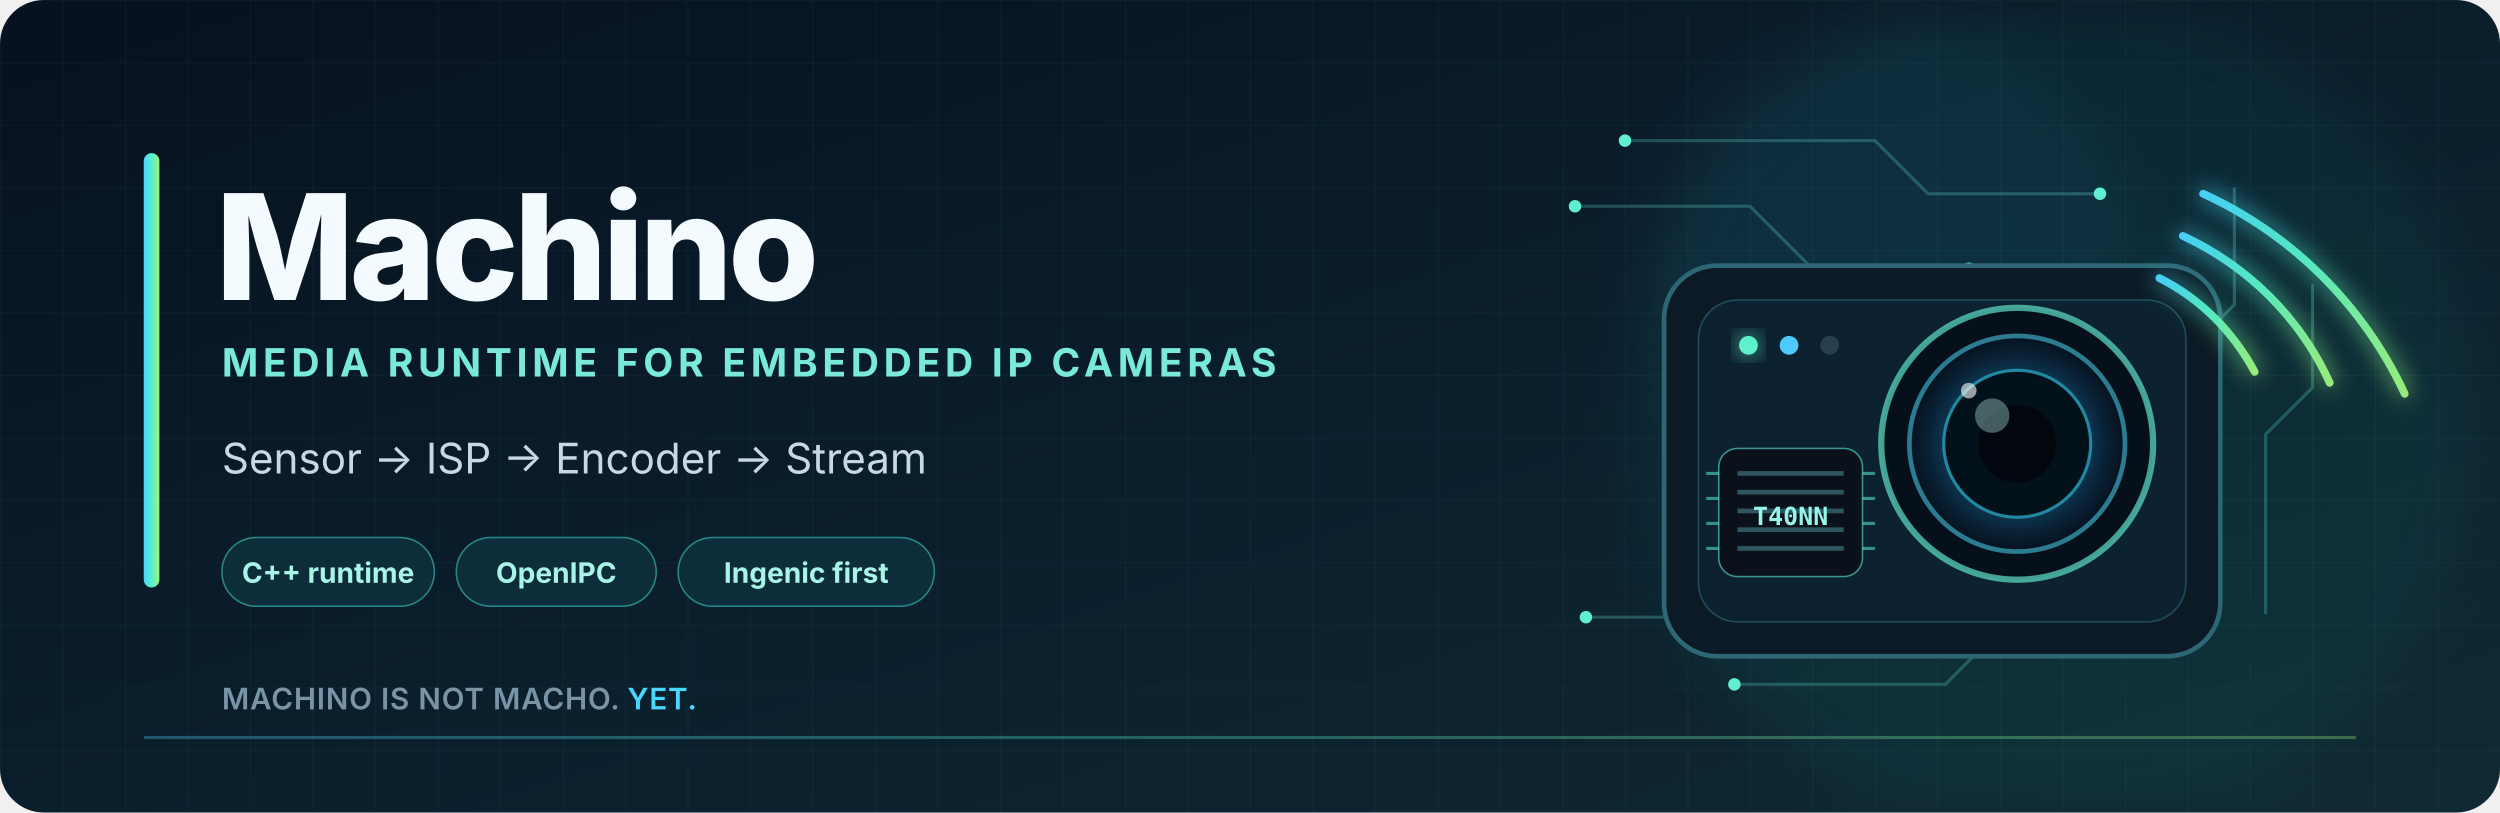
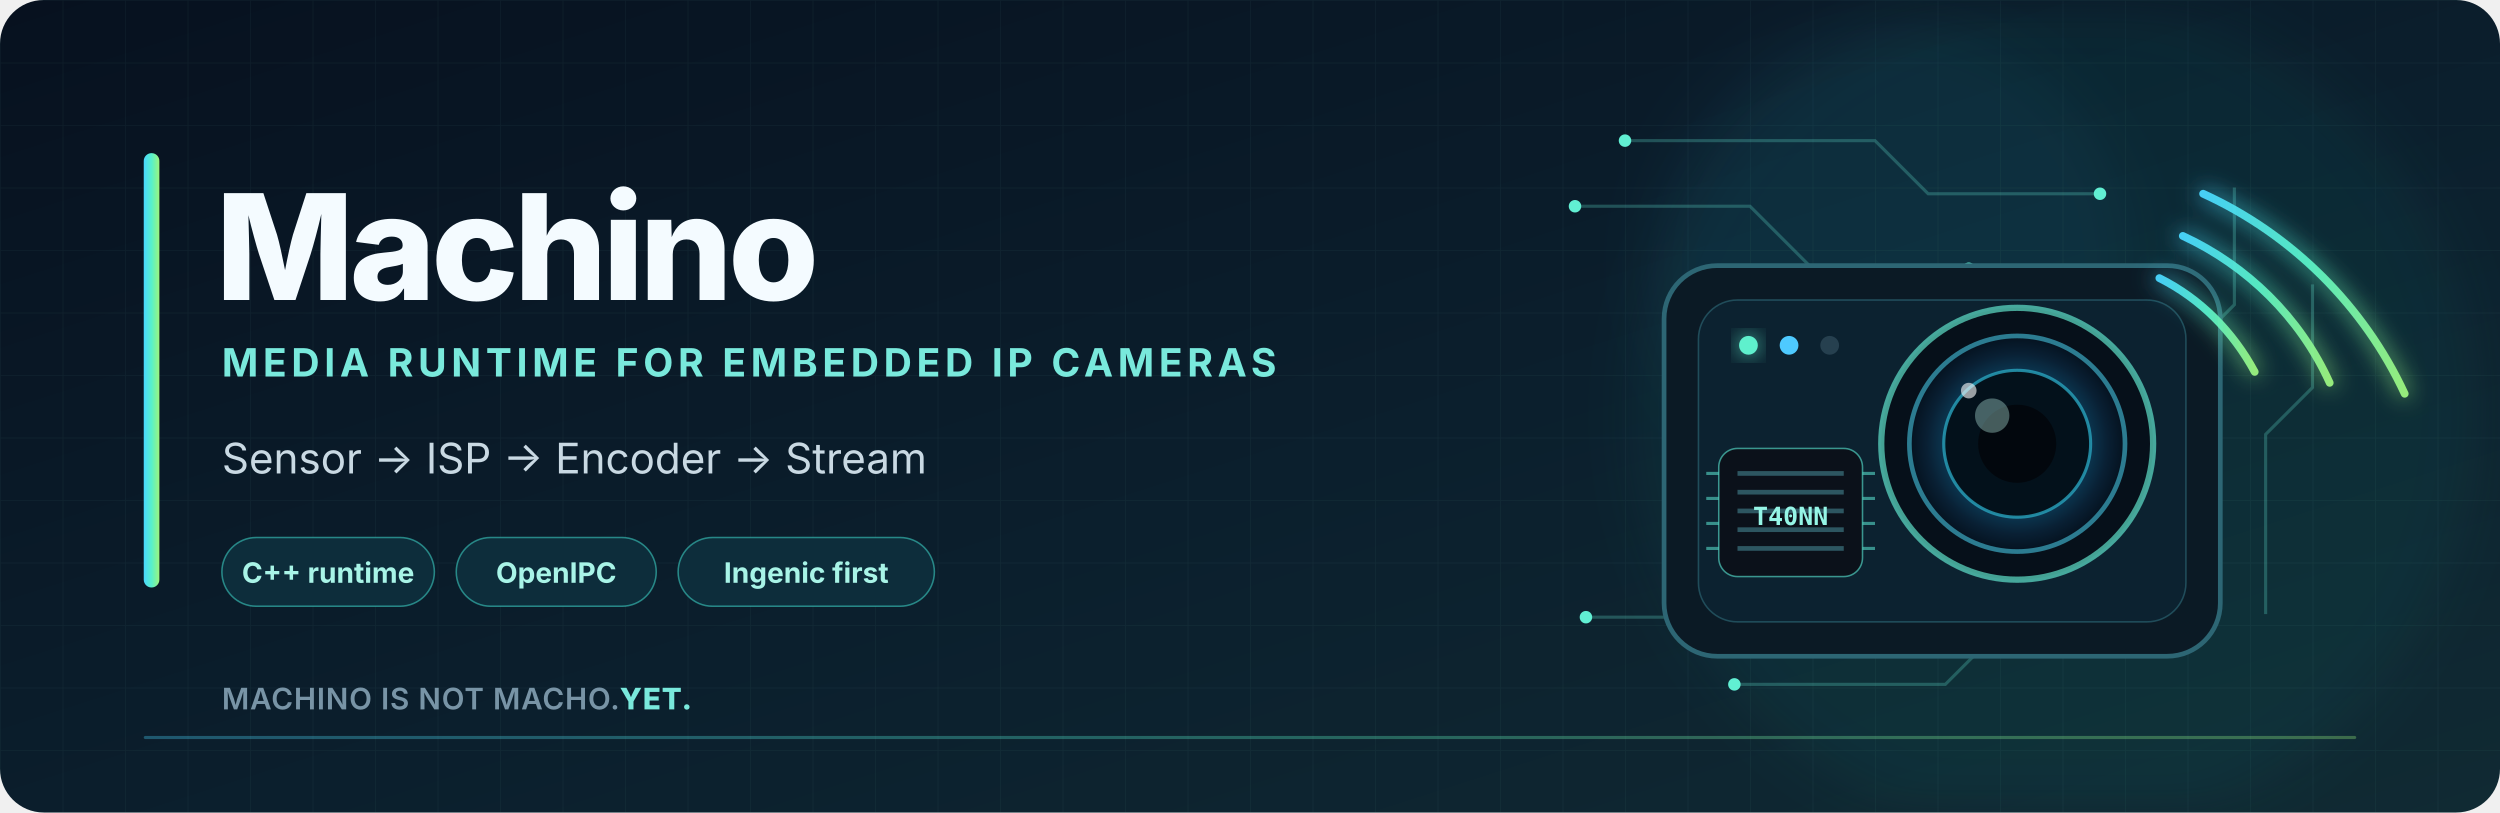
<svg xmlns="http://www.w3.org/2000/svg" width="1600" height="520" viewBox="0 0 1600 520" role="img" aria-labelledby="title desc">
  <defs>
    <linearGradient id="bg" x1="0" y1="0" x2="1" y2="1">
      <stop offset="0" stop-color="#07111f" />
      <stop offset="0.55" stop-color="#0b1f2d" />
      <stop offset="1" stop-color="#102a33" />
    </linearGradient>
    <linearGradient id="accent" x1="0" y1="0" x2="1" y2="0">
      <stop offset="0" stop-color="#49d7ff" />
      <stop offset="0.52" stop-color="#59f1c8" />
      <stop offset="1" stop-color="#9cf57f" />
    </linearGradient>
    <radialGradient id="lens" cx="50%" cy="50%" r="55%">
      <stop offset="0" stop-color="#61f5d0" />
      <stop offset="0.18" stop-color="#1ca7c7" />
      <stop offset="0.48" stop-color="#0d4968" />
      <stop offset="0.76" stop-color="#092034" />
      <stop offset="1" stop-color="#020912" />
    </radialGradient>
    <filter id="glow" x="-40%" y="-40%" width="180%" height="180%">
      <feGaussianBlur stdDeviation="7" result="b" />
      <feMerge>
        <feMergeNode in="b" />
        <feMergeNode in="SourceGraphic" />
      </feMerge>
    </filter>
    <filter id="soft" x="-20%" y="-20%" width="140%" height="140%">
      <feGaussianBlur stdDeviation="18" />
    </filter>
    <pattern id="grid" width="40" height="40" patternUnits="userSpaceOnUse">
      <path d="M40 0H0V40" fill="none" stroke="#8ddcd2" stroke-opacity="0.05" stroke-width="1" />
    </pattern>
  </defs>
  <rect width="1600" height="520" rx="28" fill="url(#bg)" />
  <rect width="1600" height="520" rx="28" fill="url(#grid)" />
  <circle cx="1315" cy="265" r="270" fill="#18d5bf" opacity="0.055" filter="url(#soft)" />
  <circle cx="1210" cy="170" r="155" fill="#3cc9ff" opacity="0.05" filter="url(#soft)" />
  <g fill="none" stroke="#65e7d5" stroke-opacity="0.26" stroke-width="2">
    <path d="M1040 90h160l34 34h110" />
    <path d="M1008 132h112l40 40h100" />
    <path d="M1015 395h130l32-32h95" />
    <path d="M1110 438h135l40-40h90" />
    <path d="M1430 120v75l-28 28v72" />
    <path d="M1480 182v66l-30 30v115" />
  </g>
  <g fill="#61efd3">
    <circle cx="1040" cy="90" r="4" />
    <circle cx="1344" cy="124" r="4" />
    <circle cx="1008" cy="132" r="4" />
    <circle cx="1260" cy="172" r="4" />
    <circle cx="1015" cy="395" r="4" />
    <circle cx="1272" cy="363" r="4" />
    <circle cx="1110" cy="438" r="4" />
    <circle cx="1375" cy="398" r="4" />
  </g>
  <g transform="translate(92 98)">
    <rect x="0" y="0" width="10" height="278" rx="5" fill="url(#accent)" />
    <text x="46" y="94" fill="#f4fbff" font-family="Inter, Segoe UI, Arial, sans-serif" font-size="94" font-weight="800" letter-spacing="-3">Machino</text>
    <text x="50" y="143" fill="#79e9dc" font-family="Inter, Segoe UI, Arial, sans-serif" font-size="25" font-weight="700" letter-spacing="3">MEDIA RUNTIME FOR EMBEDDED IP CAMERAS</text>
    <text x="50" y="205" fill="#c9d9e3" font-family="Inter, Segoe UI, Arial, sans-serif" font-size="27">Sensor → ISP → Encoder → Stream</text>
    <g transform="translate(50 246)" font-family="Inter, Segoe UI, Arial, sans-serif">
      <rect x="0" y="0" width="136" height="44" rx="22" fill="#0d2d3b" stroke="#3fd9cc" stroke-opacity="0.55" />
      <text x="68" y="29" fill="#a8f4e7" font-size="18" font-weight="700" text-anchor="middle">C++ runtime</text>
      <rect x="150" y="0" width="128" height="44" rx="22" fill="#0d2d3b" stroke="#3fd9cc" stroke-opacity="0.55" />
      <text x="214" y="29" fill="#a8f4e7" font-size="18" font-weight="700" text-anchor="middle">OpenIPC</text>
      <rect x="292" y="0" width="164" height="44" rx="22" fill="#0d2d3b" stroke="#3fd9cc" stroke-opacity="0.55" />
      <text x="374" y="29" fill="#a8f4e7" font-size="18" font-weight="700" text-anchor="middle">Ingenic first</text>
    </g>
-     <text x="50" y="356" fill="#7894a6" font-family="Inter, Segoe UI, Arial, sans-serif" font-size="19" font-weight="600" letter-spacing="0.5">MACHINO IS NOT MACHO. <tspan fill="#49d7ff">YET.</tspan>
+     <text x="50" y="356" fill="#7894a6" font-family="Inter, Segoe UI, Arial, sans-serif" font-size="19" font-weight="600" letter-spacing="0.5">MACHINO IS NOT MACHO.<tspan fill="#79e9dc" font-weight="800"> YET.</tspan>
    </text>
  </g>
  <g transform="translate(1065 102)">
    <rect x="0" y="68" width="356" height="250" rx="34" fill="#0b1a25" stroke="#2d6674" stroke-width="3" />
    <rect x="22" y="90" width="312" height="206" rx="25" fill="#0c2230" stroke="#327382" stroke-opacity="0.55" />
    <g transform="translate(35 185)">
      <rect width="92" height="82" rx="12" fill="#0b111a" stroke="#59e9d5" stroke-opacity="0.6" />
      <path d="M12 16h68M12 28h68M12 40h68M12 52h68M12 64h68" stroke="#2d5661" stroke-width="3" />
      <text x="46" y="49" fill="#95f5e6" font-family="monospace" font-size="16" font-weight="700" text-anchor="middle">T40NN</text>
      <g stroke="#5eead4" stroke-width="2" stroke-opacity="0.55">
        <path d="M-8 16H0M-8 32H0M-8 48H0M-8 64H0M92 16h8M92 32h8M92 48h8M92 64h8" />
      </g>
    </g>
    <g transform="translate(226 182)">
      <circle r="87" fill="#06101a" stroke="#66f0d6" stroke-opacity="0.65" stroke-width="4" />
      <circle r="69" fill="url(#lens)" stroke="#2c7c91" stroke-width="3" />
      <circle r="47" fill="#03111b" stroke="#28a3bd" stroke-opacity="0.8" stroke-width="2" />
      <circle r="25" fill="#02070d" />
      <circle cx="-16" cy="-18" r="11" fill="#c7fff4" opacity="0.34" />
      <circle cx="-31" cy="-34" r="5" fill="#fff" opacity="0.6" />
    </g>
    <g fill="none" stroke="url(#accent)" stroke-width="5" stroke-linecap="round" opacity="0.95" filter="url(#glow)">
      <path d="M317 76c26 13 47 34 61 60" />
      <path d="M332 49c41 19 75 52 94 94" />
      <path d="M345 22c57 26 103 72 129 128" />
    </g>
    <circle cx="54" cy="119" r="6" fill="#5ff0cd" filter="url(#glow)" />
    <circle cx="80" cy="119" r="6" fill="#4ecaff" />
    <circle cx="106" cy="119" r="6" fill="#26404f" />
  </g>
  <rect x="92" y="471" width="1416" height="2" rx="1" fill="url(#accent)" opacity="0.32" />
</svg>
